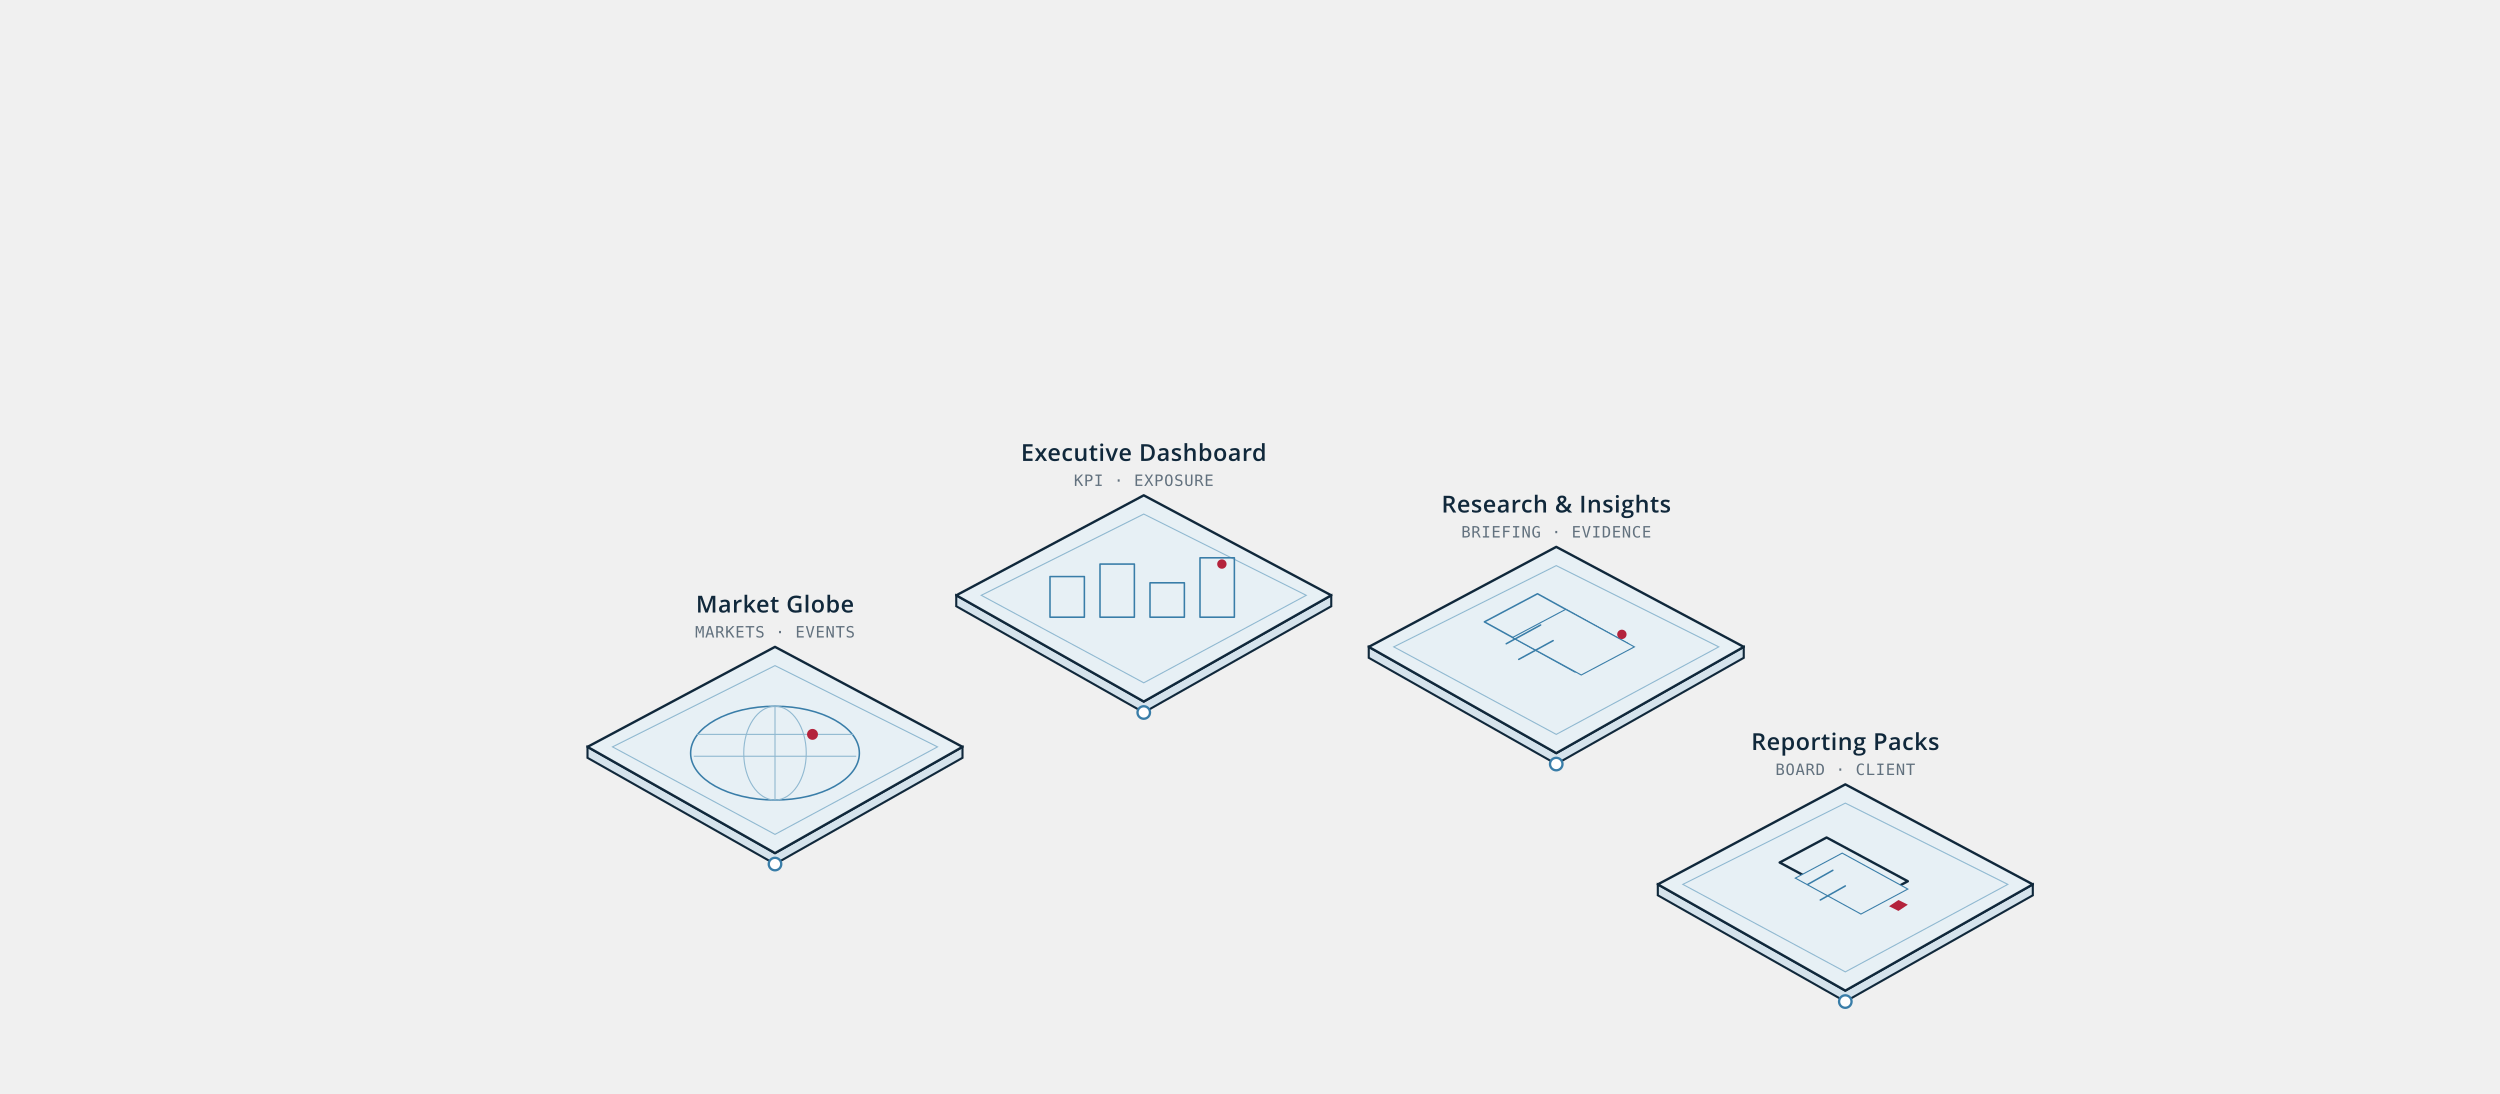
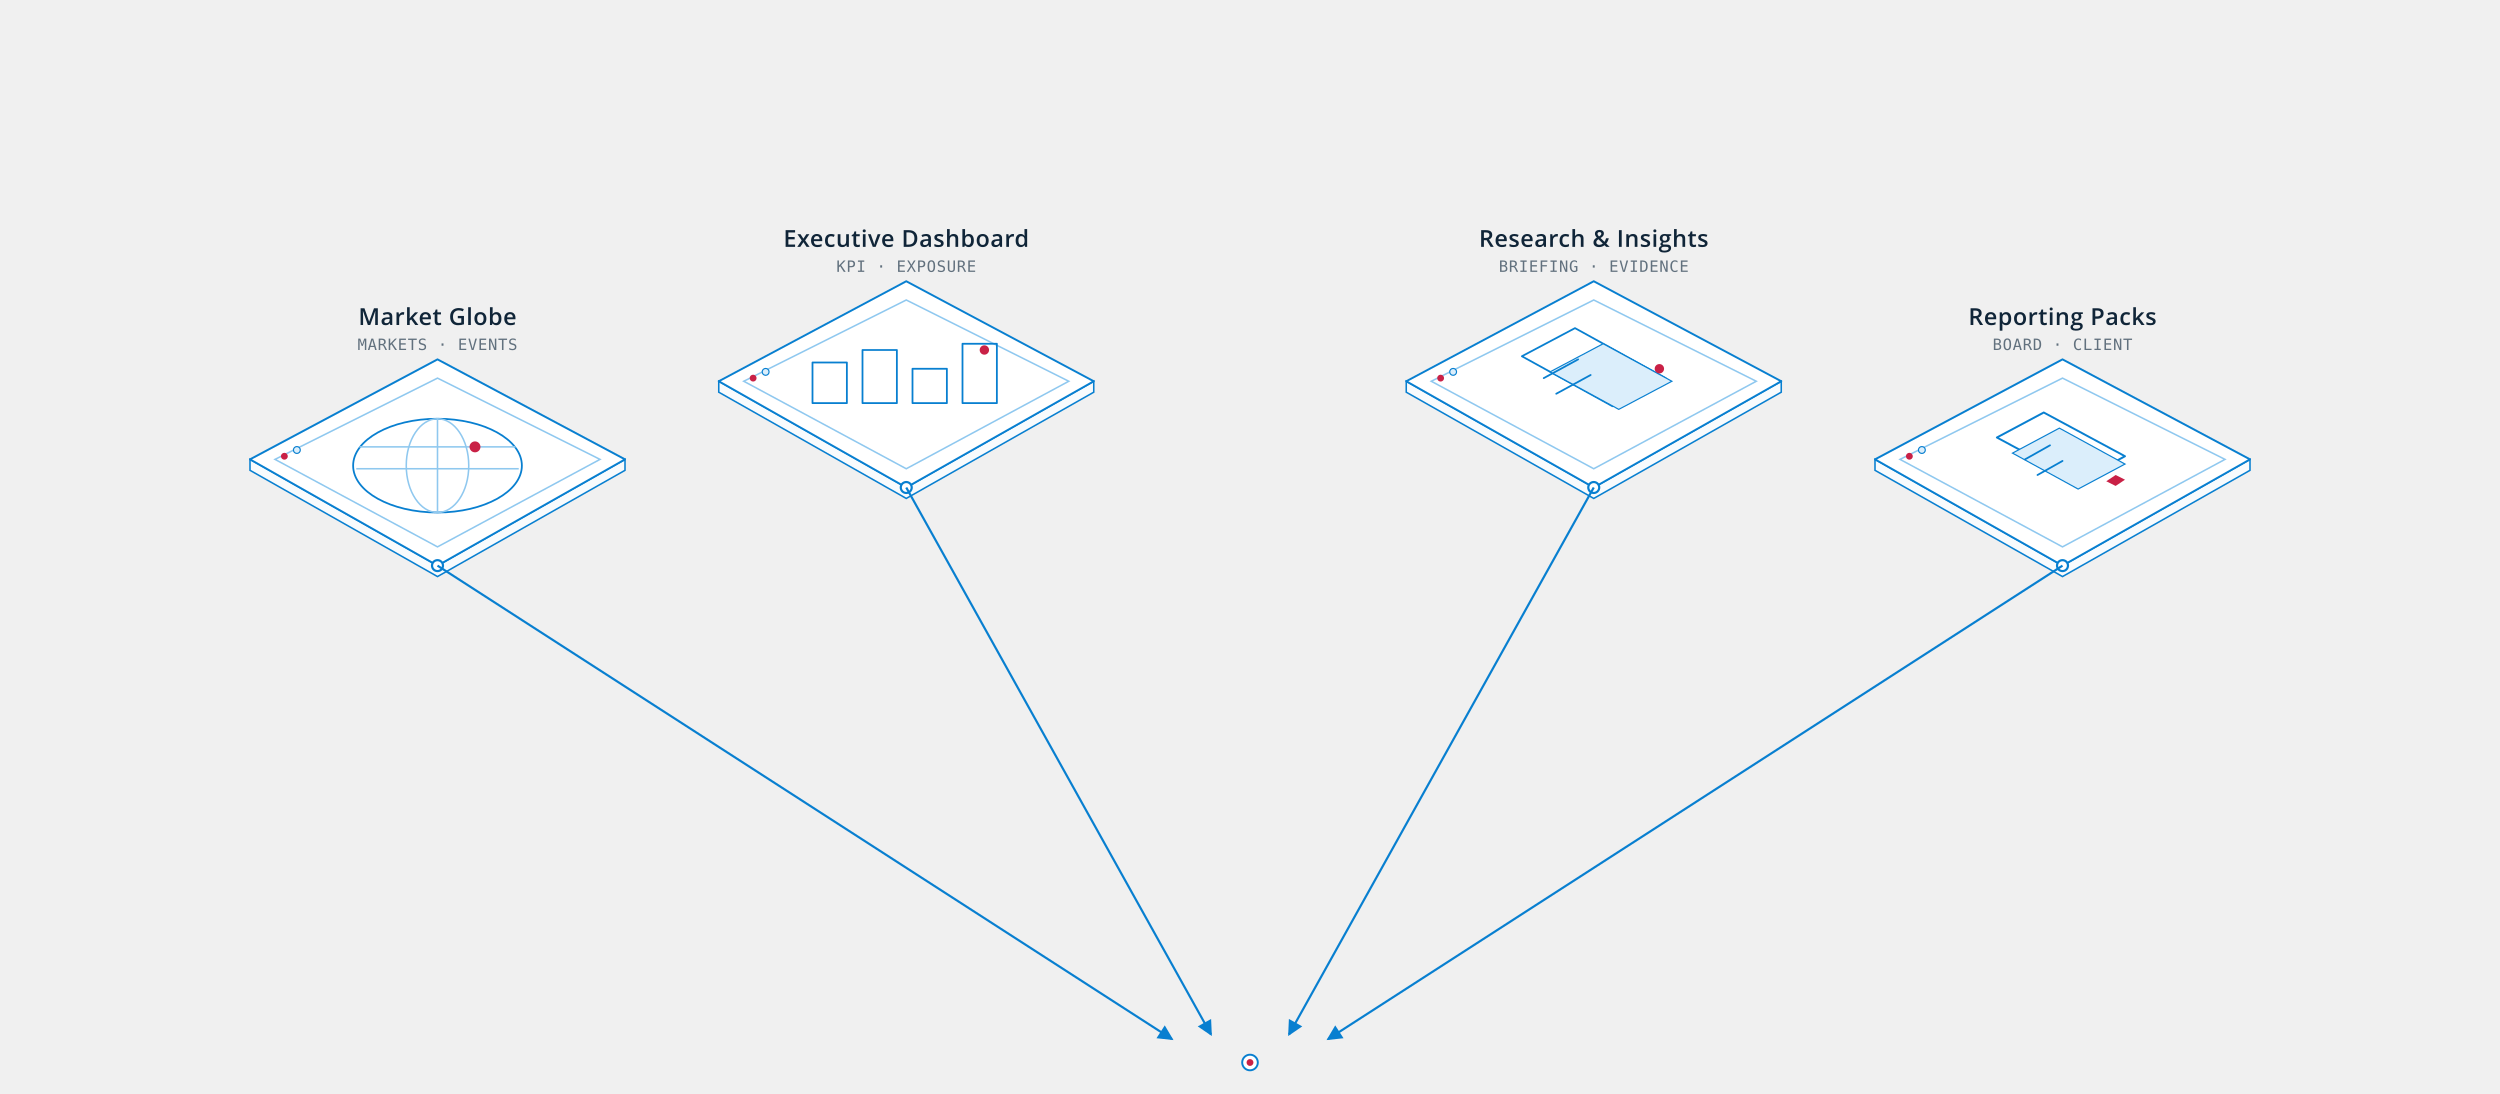
<svg xmlns="http://www.w3.org/2000/svg" viewBox="0 0 1600 700" role="img" aria-labelledby="title desc">
  <defs>
    <style>
-       .edge{fill:#E7F0F5;stroke:#10283B;stroke-width:1.55;stroke-linejoin:round}
-       .side{fill:#d5e3ec;stroke:#10283B;stroke-width:1.35}
-       .line{fill:none;stroke:#397DA8;stroke-width:1;stroke-linecap:round;stroke-linejoin:round}
-       .soft{fill:none;stroke:#8FB8D0;stroke-width:.7}
-       .faint{fill:#E7F0F5;stroke:#397DA8;stroke-width:.7}
-       .blue{fill:#397DA8}
-       .red{fill:#B4233C}
-       .label{font:600 15px 'Open Sans',system-ui,sans-serif;letter-spacing:.02em;fill:#10283B}
+       .edge{fill:#fff;stroke:#087fd0;stroke-width:1.25;stroke-linejoin:round}
+       .side{fill:#f8fbfd;stroke:#087fd0;stroke-width:1}
+       .line{fill:none;stroke:#087fd0;stroke-width:1.15;stroke-linecap:round;stroke-linejoin:round}
+       .soft{fill:none;stroke:#8fc8ef;stroke-width:1}
+       .faint{fill:#dbeefb;stroke:#087fd0;stroke-width:.75}
+       .blue{fill:#087fd0}
+       .red{fill:#c92146}
+       .label{font:600 15px 'Open Sans',system-ui,sans-serif;letter-spacing:.02em;fill:#102538}
      .micro{font:10px 'IBM Plex Mono',ui-monospace,monospace;letter-spacing:.04em;fill:#62717e}
-       .port{fill:#fff;stroke:#397DA8;stroke-width:1.5}
+       .pointer{fill:none;stroke:#087fd0;stroke-width:1.4;marker-end:url(#arrow)}
+       .port{fill:#fff;stroke:#087fd0;stroke-width:1.4}
    </style>
+     <marker id="arrow" viewBox="0 0 8 8" refX="7" refY="4" markerWidth="7" markerHeight="7" orient="auto">
+       <path d="M0 0 8 4 0 8Z" fill="#087fd0" />
+     </marker>
    <symbol id="tile" overflow="visible">
      <path class="side" d="M-120 64 0 132 120 64v7L0 139-120 71Z" />
      <path class="edge" d="M0 0 120 64 0 132-120 64Z" />
      <path class="soft" d="M-104 64 0 12 104 64 0 120Z" />
+       <circle cx="-98" cy="62" r="2.2" class="red" />
+       <circle cx="-90" cy="58" r="2.2" class="faint" />
    </symbol>
  </defs>
-   <g id="market-globe" transform="translate(496 414)">
+   <g id="market-globe" transform="translate(280 230)">
    <text class="label" x="0" y="-22" text-anchor="middle">Market Globe</text>
    <text class="micro" x="0" y="-6" text-anchor="middle">MARKETS · EVENTS</text>
    <use href="#tile" />
    <ellipse cx="0" cy="68" rx="54" ry="30" class="line" />
    <ellipse cx="0" cy="68" rx="20" ry="30" class="soft" />
    <path class="soft" d="M-50 56h100M-52 70h104M0 38v60" />
    <circle cx="24" cy="56" r="3.5" class="red" />
-     <circle class="port" cx="0" cy="139" r="4" />
+     <circle class="port" cx="0" cy="132" r="3.5" />
  </g>
-   <g id="executive-dashboard" transform="translate(732 317)">
+   <path class="pointer" d="M280 362L750 665" />
+   <g id="executive-dashboard" transform="translate(580 180)">
    <text class="label" x="0" y="-22" text-anchor="middle">Executive Dashboard</text>
    <text class="micro" x="0" y="-6" text-anchor="middle">KPI · EXPOSURE</text>
    <use href="#tile" />
    <path class="line" d="M-60 78V52h22v26ZM-28 78V44h22v34ZM4 78V56h22v22ZM36 78V40h22v38Z" />
    <circle cx="50" cy="44" r="3" class="red" />
-     <circle class="port" cx="0" cy="139" r="4" />
+     <circle class="port" cx="0" cy="132" r="3.5" />
  </g>
-   <g id="research-insights" transform="translate(996 350)">
+   <path class="pointer" d="M580 312L775 662" />
+   <g id="research-insights" transform="translate(1020 180)">
    <text class="label" x="0" y="-22" text-anchor="middle">Research &amp; Insights</text>
    <text class="micro" x="0" y="-6" text-anchor="middle">BRIEFING · EVIDENCE</text>
    <use href="#tile" />
    <path class="line" d="m-46 48 34-18 58 32-34 18Z" />
    <path class="faint" d="m-28 58 34-18 44 24-34 18Z" />
    <path class="line" d="m-32 62 22-12M-24 72l22-12" />
    <circle cx="42" cy="56" r="3" class="red" />
-     <circle class="port" cx="0" cy="139" r="4" />
+     <circle class="port" cx="0" cy="132" r="3.5" />
  </g>
-   <g id="reporting-packs" transform="translate(1181 502)">
+   <path class="pointer" d="M1020 312L825 662" />
+   <g id="reporting-packs" transform="translate(1320 230)">
    <text class="label" x="0" y="-22" text-anchor="middle">Reporting Packs</text>
    <text class="micro" x="0" y="-6" text-anchor="middle">BOARD · CLIENT</text>
    <use href="#tile" />
    <path class="edge" d="m-42 50 30-16 52 28-30 16Z" />
    <path class="faint" d="m-32 60 30-16 42 23-30 16Z" />
    <path class="line" d="m-24 64 16-9M-16 74l16-9" />
    <path class="red" d="m34 74 6 3-6 4-6-3Z" />
-     <circle class="port" cx="0" cy="139" r="4" />
+     <circle class="port" cx="0" cy="132" r="3.5" />
+   </g>
+   <path class="pointer" d="M1320 362L850 665" />
+   <g id="hub-dock">
+     <circle cx="800" cy="680" r="5" class="edge" />
+     <circle cx="800" cy="680" r="2.2" class="red" />
  </g>
</svg>
